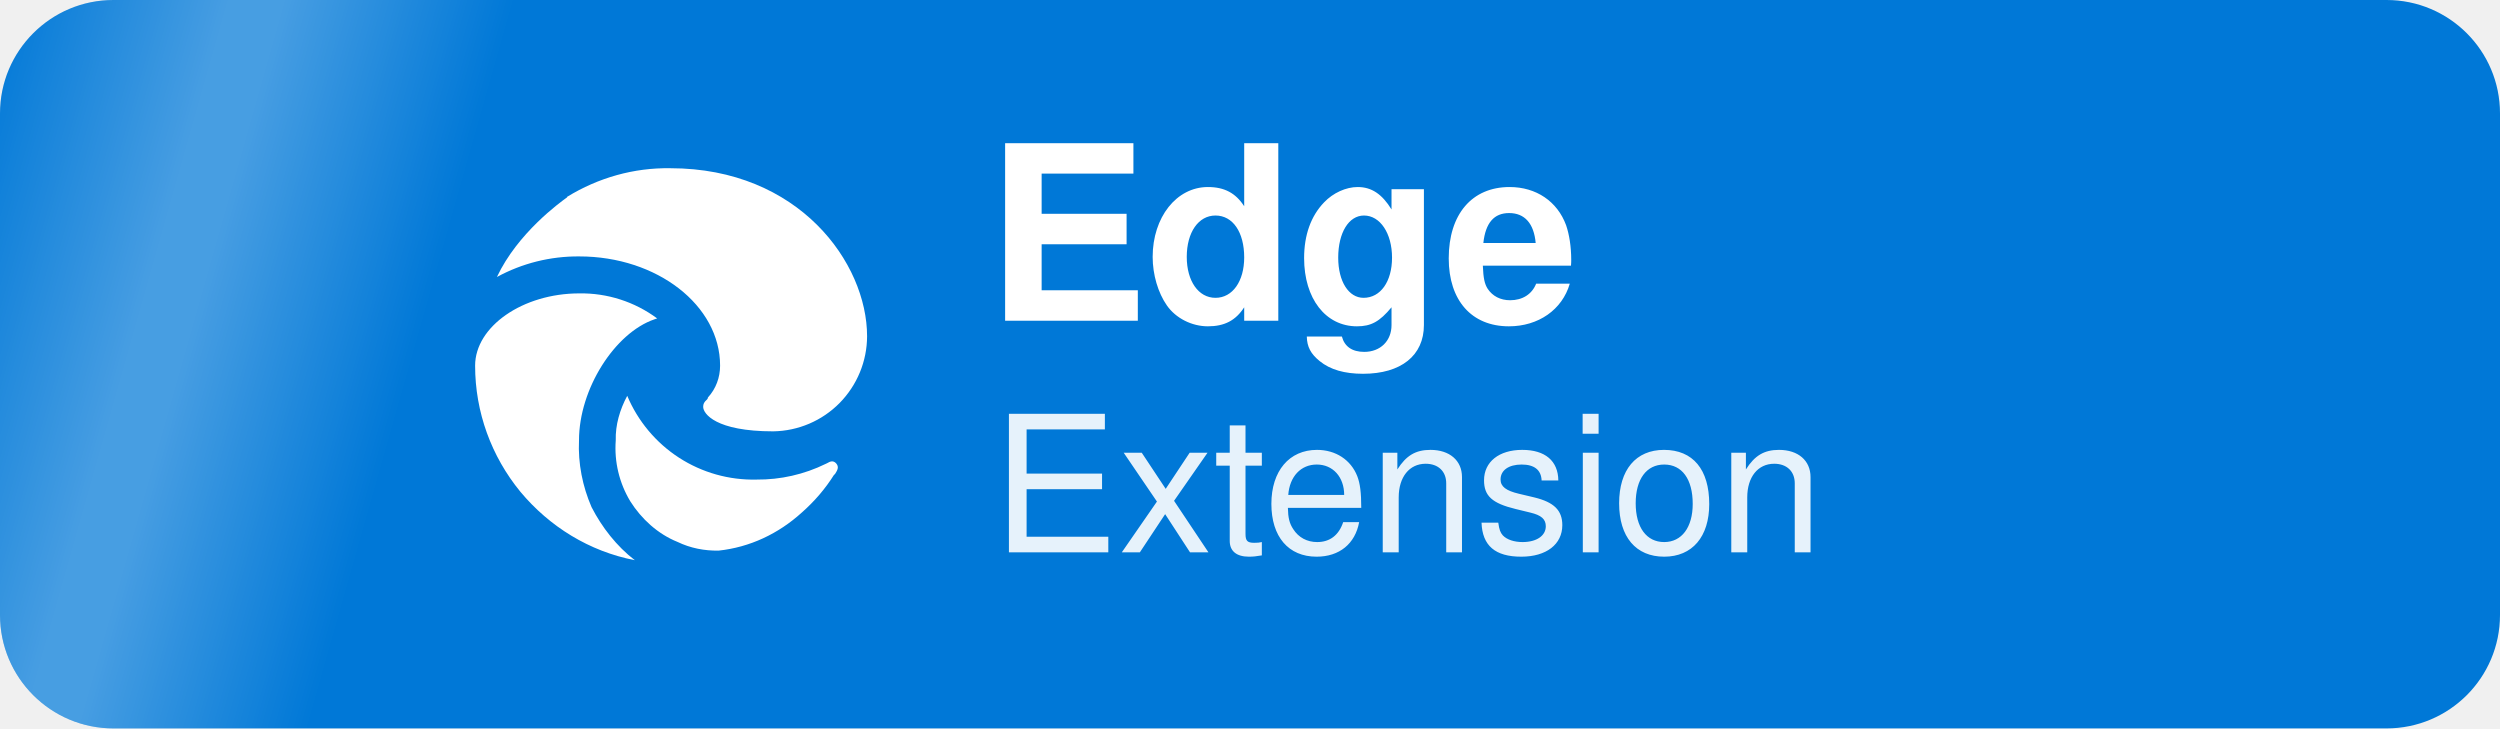
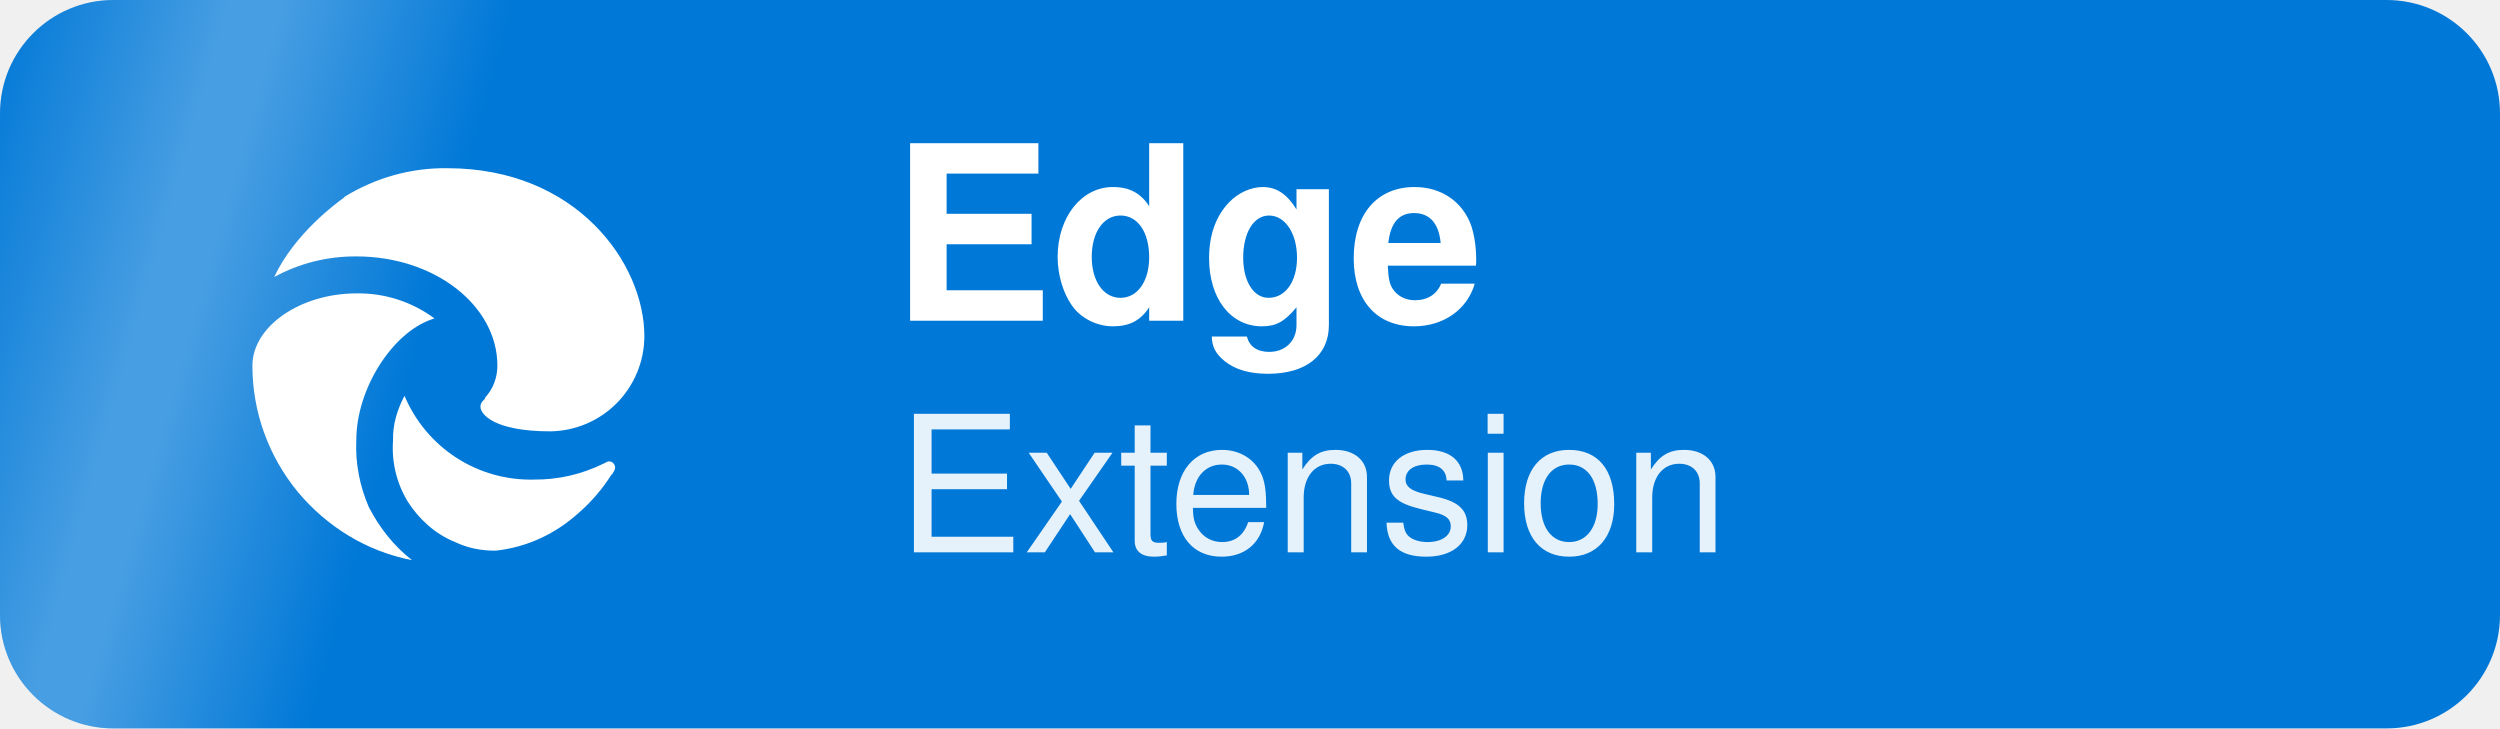
<svg xmlns="http://www.w3.org/2000/svg" viewBox="0 0 841.9 245.3" width="841.9" height="245.3" role="img" aria-label="Install the extension for Edge">
  <defs>
    <clipPath id="edge">
      <path d="M38.2,0 H803.7 A38.2,38.2 0 0 1 841.9,38.2 V207.1 A38.2,38.2 0 0 1 803.7,245.3 H38.2 A38.2,38.2 0 0 1 0,207.1 V38.2 A38.2,38.2 0 0 1 38.2,0 Z" />
    </clipPath>
    <linearGradient id="sheen" x1="0" y1="0" x2="1" y2="0">
      <stop offset="0" stop-color="#fff" stop-opacity="0" />
      <stop offset="0.45" stop-color="#fff" stop-opacity="0.28" />
      <stop offset="0.55" stop-color="#fff" stop-opacity="0.28" />
      <stop offset="1" stop-color="#fff" stop-opacity="0" />
    </linearGradient>
  </defs>
  <style>
    @keyframes pass {
      0%       { transform: translateX(-278.4px); }
      7.10%   { transform: translateX(1120.3px); }
      100%     { transform: translateX(1120.3px); }
    }
    .band { animation: pass 14.978s linear 7.622s infinite backwards; }
    @media (prefers-reduced-motion: reduce) {
      .band { animation: none; opacity: 0; }
    }
  </style>
  <path d="M38.2,0 H803.7 A38.2,38.2 0 0 1 841.9,38.2 V207.1 A38.2,38.2 0 0 1 803.7,245.3 H38.2 A38.2,38.2 0 0 1 0,207.1 V38.2 A38.2,38.2 0 0 1 38.2,0 Z" fill="#0078d7" />
-   <g transform="translate(160.0 56.65) scale(0.25781)" fill="#ffffff">
+   <g transform="translate(85.0 56.65) scale(0.25781)" fill="#ffffff">
    <path d="M120.1 37.44C161.1 12.23 207.7-.775 255 .002C423 .002 512 123.8 512 219.5C511.9 252.2 499 283.4 476.1 306.7C453.2 329.9 422.1 343.2 389.4 343.7C314.2 343.7 297.9 320.6 297.9 311.7C297.9 307.9 299.1 305.5 302.7 302.3L303.7 301.1L304.1 299.5C314.6 288 320 273.3 320 257.9C320 179.2 237.8 115.2 136 115.2C98.46 114.9 61.46 124.1 28.48 142.1C55.48 84.58 111.2 44.5 119.8 38.28C120.6 37.73 120.1 37.44 120.1 37.44V37.44zM135.7 355.5C134.3 385.5 140.3 415.5 152.1 442.7C165.7 469.1 184.8 493.7 208.6 512C149.1 500.5 97.11 468.1 59.2 422.7C21.12 376.3 0 318.4 0 257.9C0 206.7 62.4 163.5 136 163.5C172.6 162.9 208.4 174.4 237.8 196.2L234.2 197.4C182.7 215 135.7 288.1 135.7 355.5V355.5zM469.8 400L469.1 400.1C457.3 418.9 443.2 435.2 426.9 449.6C396.1 477.6 358.8 495.1 318.1 499.5C299.5 499.8 281.3 496.3 264.3 488.1C238.7 477.8 217.2 458.1 202.7 435.1C188.3 411.2 181.6 383.4 183.7 355.5C183.1 335.4 189.1 315.2 198.7 297.3C212.6 330.4 236.2 358.6 266.3 378.1C296.4 397.6 331.8 407.6 367.7 406.7C398.7 407 429.8 400 457.9 386.2L459.8 385.3C463.7 383 467.5 381.4 471.4 385.3C475.9 390.2 473.2 394.5 470.2 399.3C470 399.5 469.9 399.8 469.8 400V400z" />
  </g>
-   <text x="332" y="108" font-family="-apple-system, BlinkMacSystemFont, 'Segoe UI', Helvetica, Arial, sans-serif" font-size="82" font-weight="700" fill="#ffffff">Edge</text>
-   <text x="334" y="186" font-family="-apple-system, BlinkMacSystemFont, 'Segoe UI', Helvetica, Arial, sans-serif" font-size="64" font-weight="400" fill="#ffffff" fill-opacity="0.9">Extension</text>
+   <text x="300" y="108" font-family="-apple-system, BlinkMacSystemFont, 'Segoe UI', Helvetica, Arial, sans-serif" font-size="82" font-weight="700" fill="#ffffff">Edge</text>
+   <text x="302" y="186" font-family="-apple-system, BlinkMacSystemFont, 'Segoe UI', Helvetica, Arial, sans-serif" font-size="64" font-weight="400" fill="#ffffff" fill-opacity="0.9">Extension</text>
  <g clip-path="url(#edge)">
    <g class="band">
      <rect x="0" y="-60" width="173.6" height="365.3" fill="url(#sheen)" transform="skewX(-16)" />
    </g>
  </g>
</svg>
